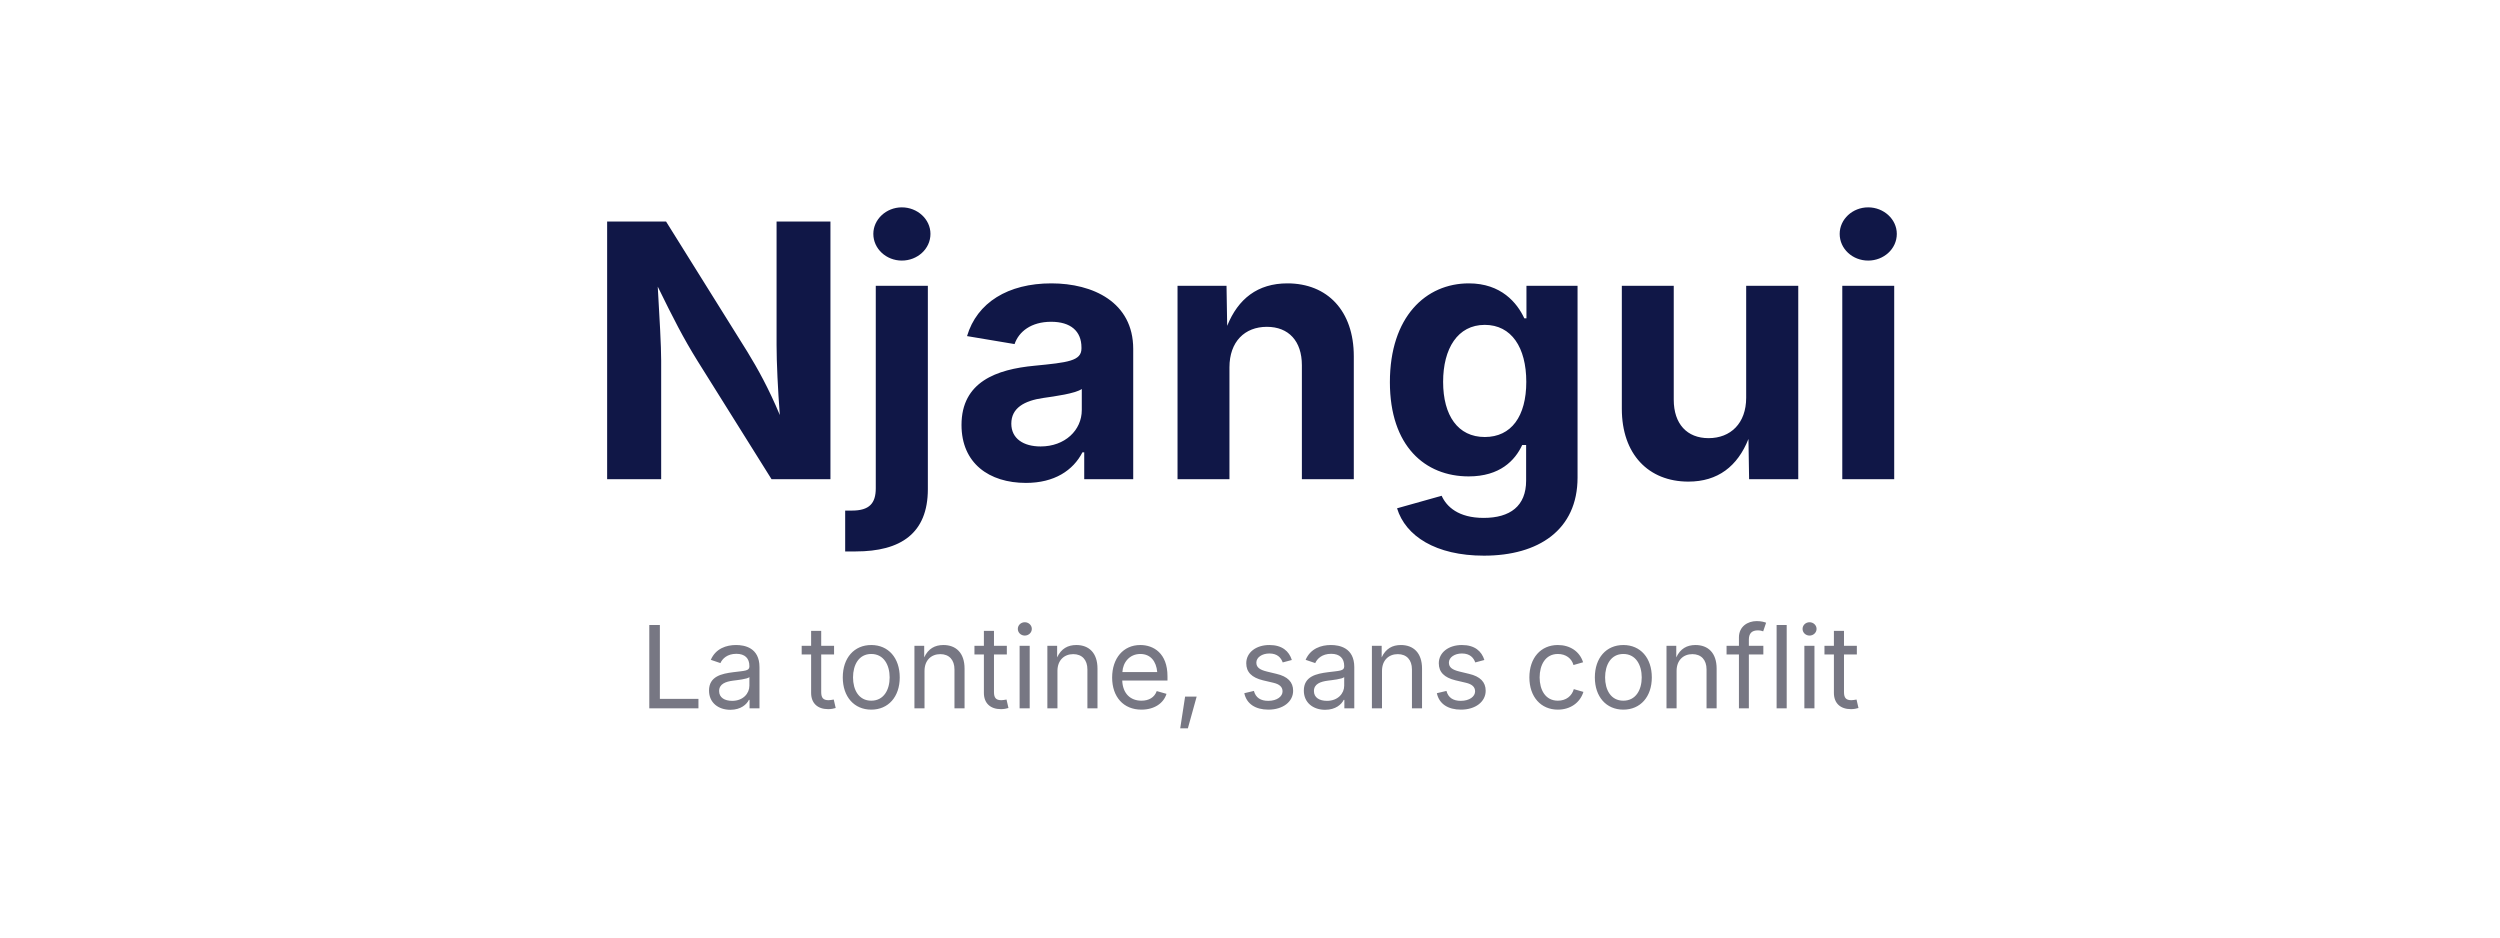
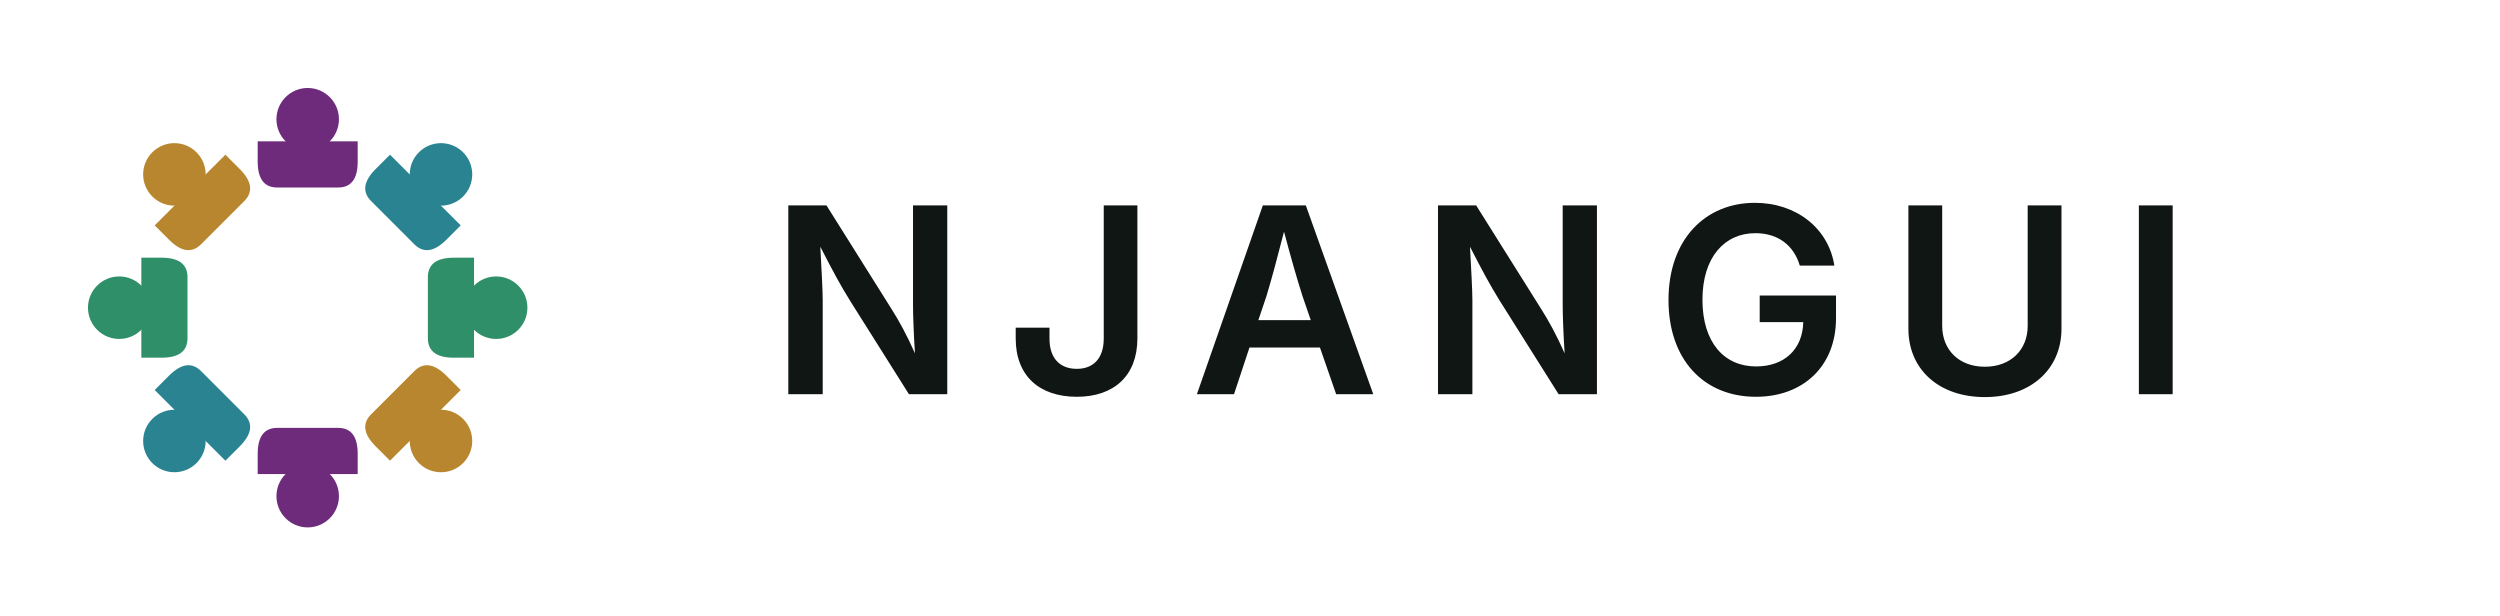
- <svg xmlns="http://www.w3.org/2000/svg" width="240" height="90" viewBox="0 0 240 90" fill="none">
-   <text x="120" y="46" text-anchor="middle" font-family="Inter, 'Helvetica Neue', Arial, sans-serif" font-size="34" font-weight="700" fill="#101747">Njangui</text>
-   <text x="120" y="68" text-anchor="middle" font-family="Inter, 'Helvetica Neue', Arial, sans-serif" font-size="11" fill="#777783">La tontine, sans conflit</text>
+ <svg xmlns="http://www.w3.org/2000/svg" width="260" height="64" viewBox="0 0 260 64" fill="none">
+   <g transform="translate(32.00 17.00) rotate(-180.0)" fill="#6E2B7C">
+     <path class="body" d="M -3.172 -2.5 L 3.172 -2.5 Q 5.2 -2.5 5.2 0.2 L 5.2 2.3 L -5.2 2.3 L -5.2 0.2 Q -5.2 -2.5 -3.172 -2.5 Z" />
+     <circle class="head" cy="4.6" r="3.25" />
+   </g>
+   <g transform="translate(42.61 21.39) rotate(-135.0)" fill="#2A8390">
+     <path class="body" d="M -3.172 -2.5 L 3.172 -2.5 Q 5.2 -2.5 5.2 0.2 L 5.2 2.3 L -5.2 2.3 L -5.2 0.2 Q -5.2 -2.5 -3.172 -2.5 Z" />
+     <circle class="head" cy="4.6" r="3.25" />
+   </g>
+   <g transform="translate(47.00 32.00) rotate(-90.0)" fill="#2E8F68">
+     <path class="body" d="M -3.172 -2.5 L 3.172 -2.5 Q 5.2 -2.5 5.2 0.2 L 5.2 2.3 L -5.2 2.3 L -5.2 0.2 Q -5.2 -2.5 -3.172 -2.5 Z" />
+     <circle class="head" cy="4.6" r="3.25" />
+   </g>
+   <g transform="translate(42.61 42.61) rotate(-45.0)" fill="#B8862E">
+     <path class="body" d="M -3.172 -2.5 L 3.172 -2.5 Q 5.2 -2.5 5.2 0.2 L 5.2 2.3 L -5.2 2.3 L -5.2 0.2 Q -5.2 -2.5 -3.172 -2.5 Z" />
+     <circle class="head" cy="4.6" r="3.25" />
+   </g>
+   <g transform="translate(32.00 47.00) rotate(0.0)" fill="#6E2B7C">
+     <path class="body" d="M -3.172 -2.5 L 3.172 -2.5 Q 5.2 -2.5 5.2 0.2 L 5.2 2.3 L -5.2 2.3 L -5.2 0.2 Q -5.2 -2.5 -3.172 -2.5 Z" />
+     <circle class="head" cy="4.6" r="3.25" />
+   </g>
+   <g transform="translate(21.39 42.61) rotate(45.0)" fill="#2A8390">
+     <path class="body" d="M -3.172 -2.5 L 3.172 -2.5 Q 5.2 -2.5 5.2 0.2 L 5.2 2.3 L -5.2 2.3 L -5.2 0.2 Q -5.2 -2.5 -3.172 -2.5 Z" />
+     <circle class="head" cy="4.6" r="3.25" />
+   </g>
+   <g transform="translate(17.00 32.00) rotate(90.0)" fill="#2E8F68">
+     <path class="body" d="M -3.172 -2.5 L 3.172 -2.5 Q 5.2 -2.5 5.2 0.2 L 5.2 2.3 L -5.2 2.3 L -5.2 0.2 Q -5.2 -2.5 -3.172 -2.5 Z" />
+     <circle class="head" cy="4.6" r="3.25" />
+   </g>
+   <g transform="translate(21.39 21.39) rotate(135.0)" fill="#B8862E">
+     <path class="body" d="M -3.172 -2.5 L 3.172 -2.5 Q 5.2 -2.5 5.2 0.2 L 5.2 2.3 L -5.2 2.3 L -5.2 0.2 Q -5.2 -2.5 -3.172 -2.5 Z" />
+     <circle class="head" cy="4.6" r="3.25" />
+   </g>
+   <text x="80" y="41" font-family="Inter, 'Helvetica Neue', Arial, sans-serif" font-size="27" font-weight="600" letter-spacing="4.1" fill="#101614">NJANGUI</text>
</svg>
